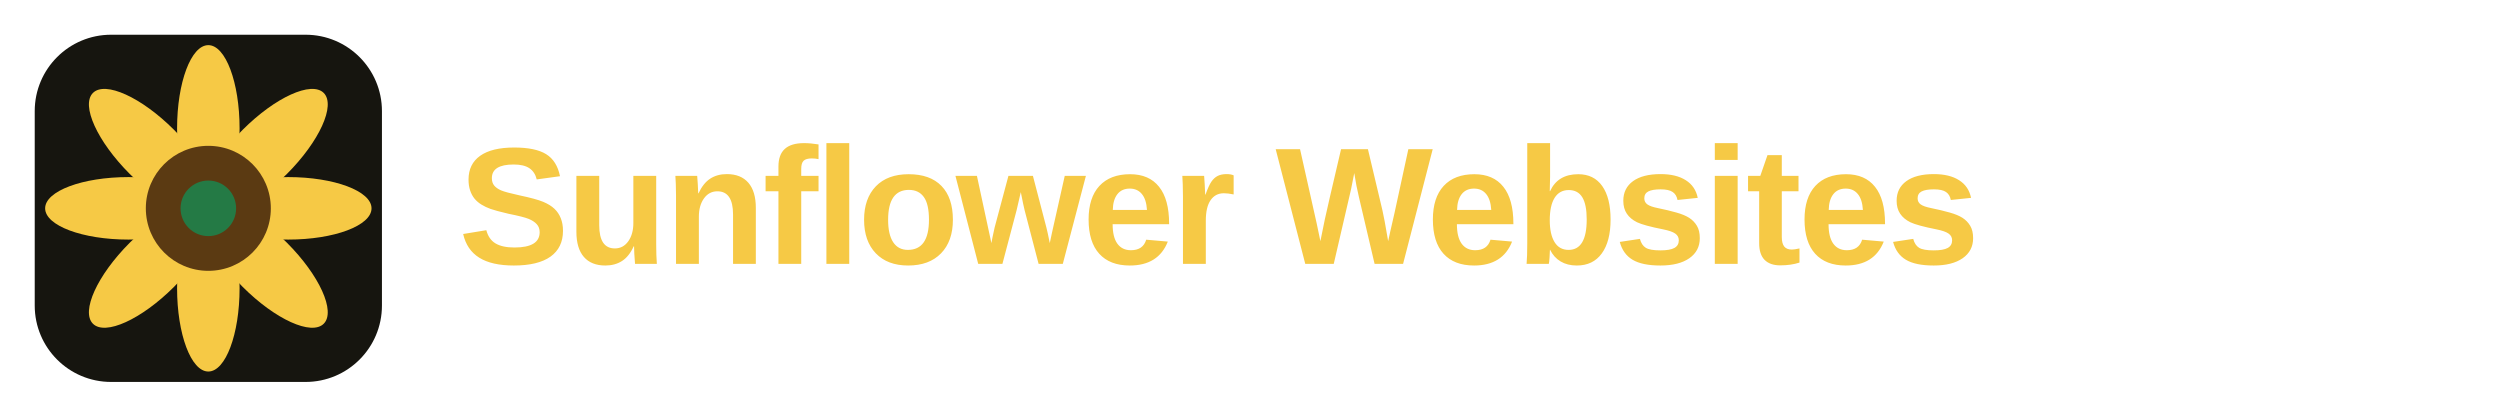
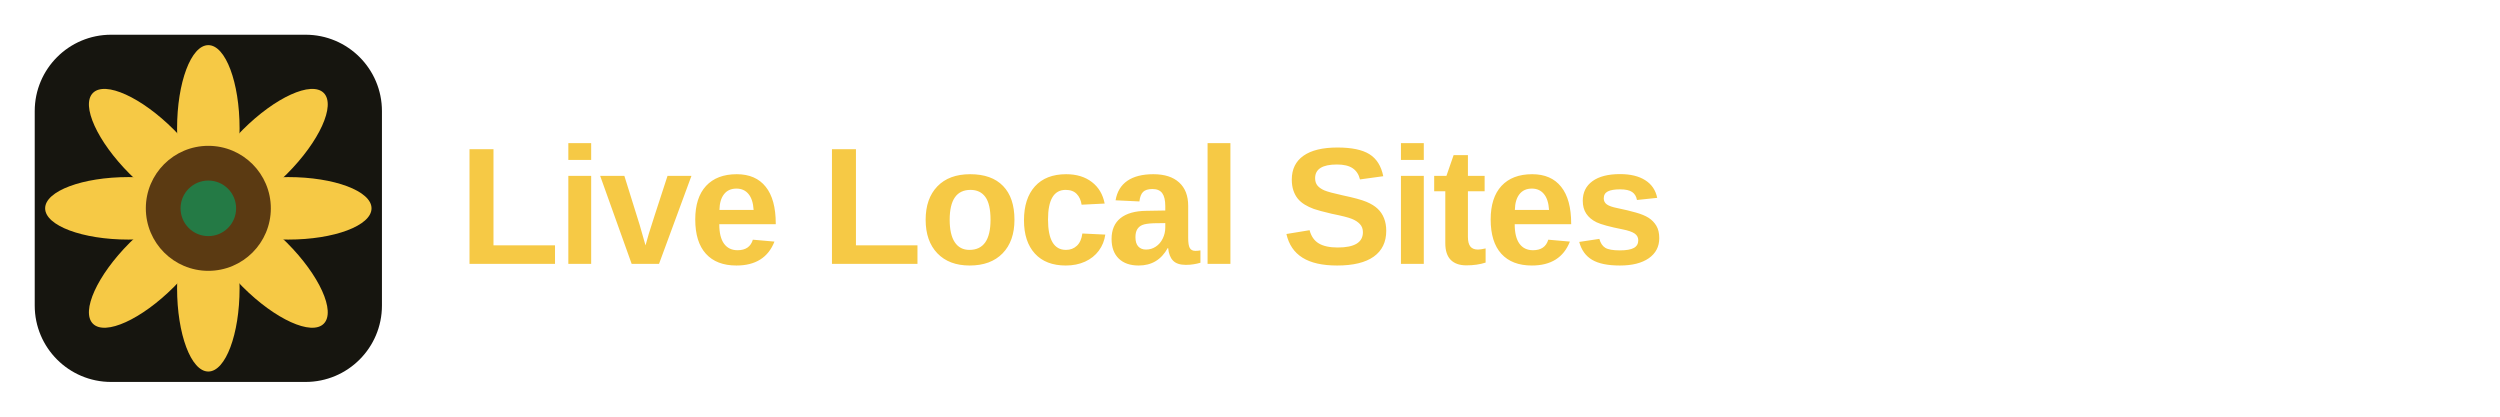
- <svg xmlns="http://www.w3.org/2000/svg" viewBox="0 0 720 120" width="720" height="120" role="img" aria-label="Sunflower Websites">
+ <svg xmlns="http://www.w3.org/2000/svg" viewBox="0 0 720 120" width="720" height="120" role="img" aria-label="Live Local Sites">
  <g transform="translate(10,10)">
    <rect width="100" height="100" rx="22" fill="#16150f" />
    <g transform="translate(50 50)">
      <g fill="#F6C945">
        <ellipse rx="9" ry="24" transform="rotate(0) translate(0 -23)" />
        <ellipse rx="9" ry="24" transform="rotate(45) translate(0 -23)" />
        <ellipse rx="9" ry="24" transform="rotate(90) translate(0 -23)" />
        <ellipse rx="9" ry="24" transform="rotate(135) translate(0 -23)" />
        <ellipse rx="9" ry="24" transform="rotate(180) translate(0 -23)" />
        <ellipse rx="9" ry="24" transform="rotate(225) translate(0 -23)" />
        <ellipse rx="9" ry="24" transform="rotate(270) translate(0 -23)" />
        <ellipse rx="9" ry="24" transform="rotate(315) translate(0 -23)" />
      </g>
      <circle r="18" fill="#5B3A12" />
      <circle r="8" fill="#247A45" />
    </g>
  </g>
-   <text x="132" y="76" font-family="'Manrope','Arial Black','Arial',sans-serif" font-weight="900" font-size="48" letter-spacing="-1" fill="#F6C945">Sunflower Websites</text>
+   <text x="132" y="76" font-family="'Manrope','Arial Black','Arial',sans-serif" font-weight="900" font-size="48" letter-spacing="-1" fill="#F6C945">Live Local Sites</text>
</svg>
